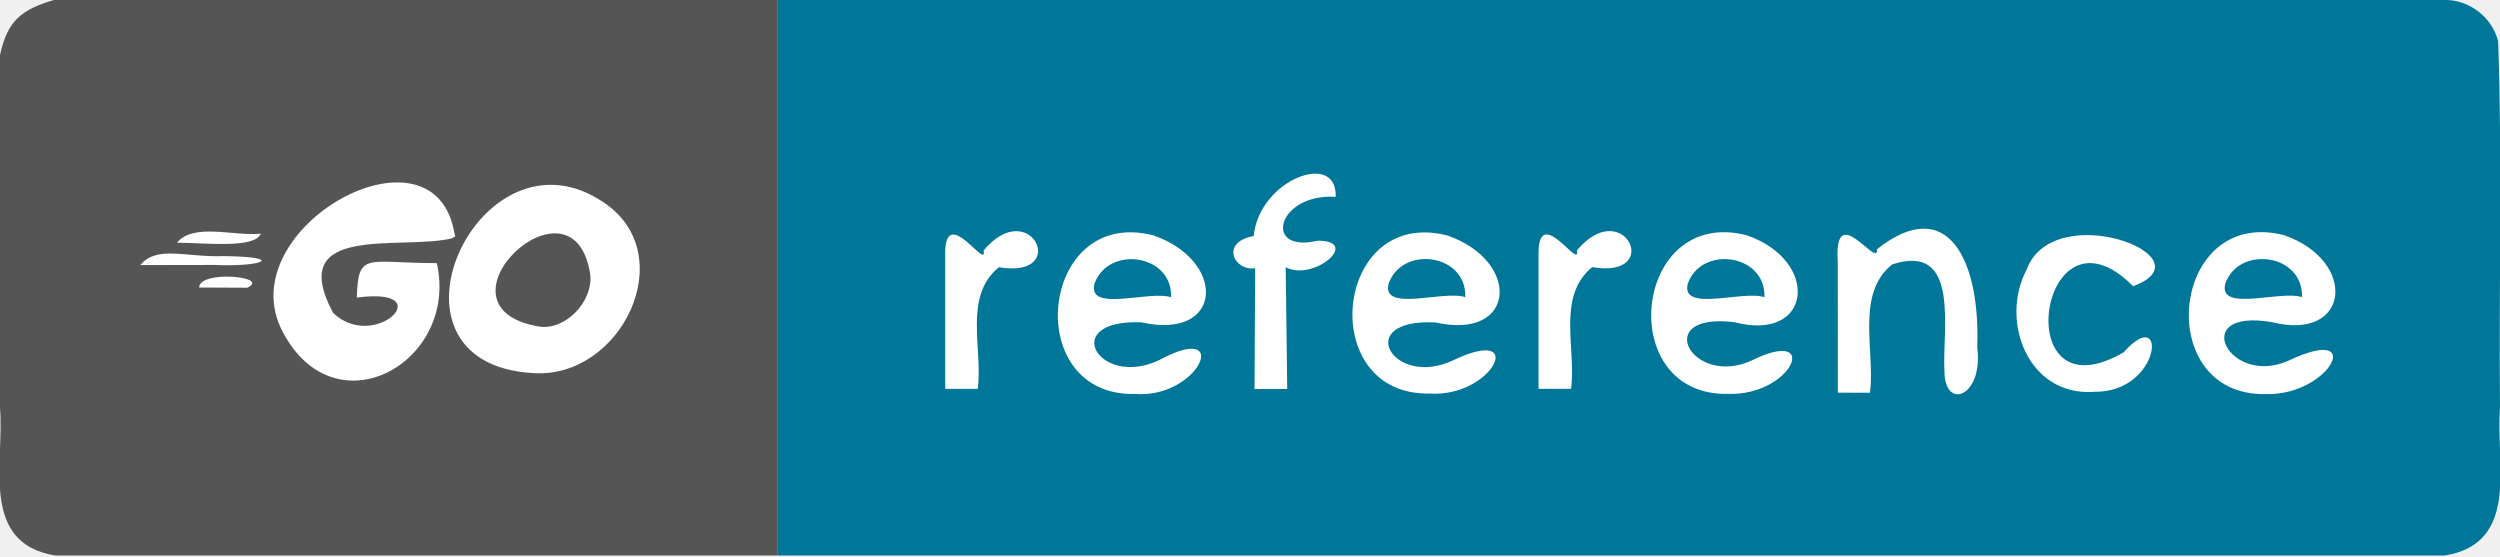
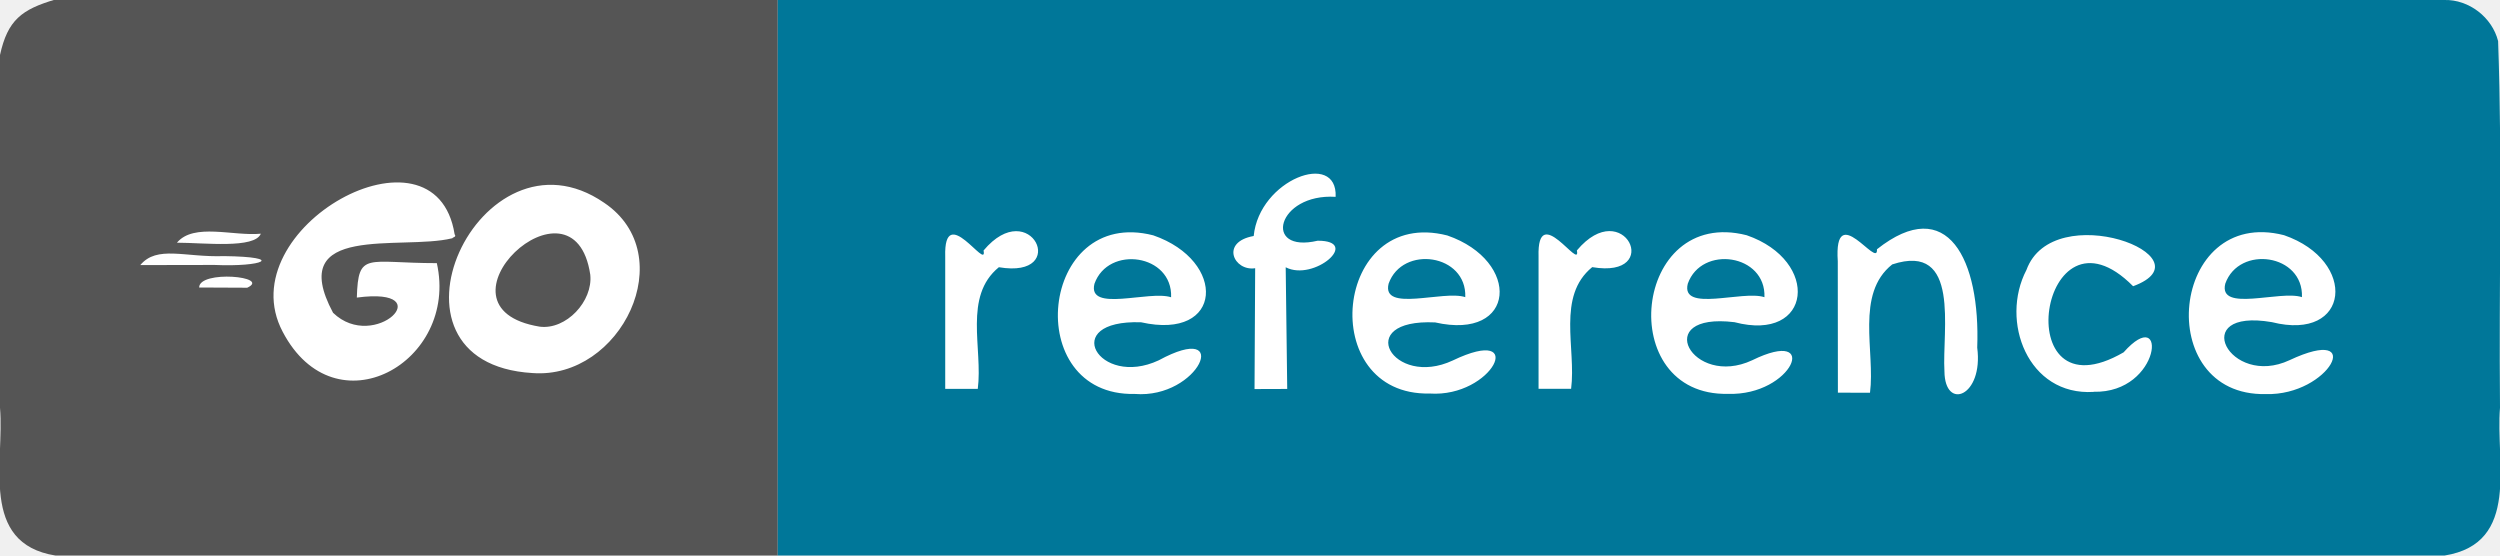
- <svg xmlns="http://www.w3.org/2000/svg">
+ <svg xmlns="http://www.w3.org/2000/svg" width="90" height="20">
  <path fill="#555" d="m2 0h26v20h-26c-2.76-.439-1.83-3.39-2-5.32v-12.7c.277-1.26.778-1.64 2-2z" />
  <path fill="#079" d="m88 0h-60v20h60c2.76-.439 1.83-3.39 2-5.32-.044-4.4.089-8.81-.068-13.2-.215-.857-1.05-1.5-1.93-1.48z" />
  <path fill="#fff" d="m35.2 14c.188-1.46-.528-3.33.759-4.38 2.59.437 1.14-2.62-.551-.602.154.781-1.44-1.81-1.38.222v4.76zm5.65.182c2.33.187 3.55-2.67.863-1.21-2.16 1.01-3.61-1.47-.635-1.37 2.97.669 3.1-2.21.439-3.13-4.1-1.05-4.78 5.8-.666 5.71zm1.31-3.48c-.782-.261-3.02.562-2.76-.485.496-1.4 2.82-1.07 2.76.485zm4.18 3.3-.055-4.38c1.02.526 2.73-.962 1.15-.956-1.99.469-1.47-1.71.648-1.58.073-1.68-2.75-.626-2.95 1.41-1.22.218-.708 1.28.053 1.16l-.023 4.35zm5.13.165c2.27.154 3.56-2.5.83-1.19-2.16 1.01-3.62-1.51-.635-1.37 2.93.664 3.1-2.21.439-3.13-4.1-1.05-4.75 5.78-.634 5.69zm1.28-3.47c-.782-.261-3.02.562-2.76-.485.496-1.4 2.82-1.07 2.76.485zm3.81 3.3c.188-1.46-.528-3.33.759-4.38 2.59.438 1.14-2.62-.551-.602.154.782-1.44-1.81-1.38.222v4.76zm5.65.182c2.33.076 3.36-2.43.869-1.21-2.16 1.01-3.67-1.74-.636-1.37 2.8.736 3.1-2.21.439-3.13-4.1-1.05-4.79 5.8-.672 5.71zm1.31-3.48c-.782-.261-3.02.562-2.76-.485.494-1.4 2.82-1.07 2.76.485zm3.8 3.44c.192-1.48-.536-3.56.8-4.62 2.48-.816 1.79 2.39 1.88 3.85.012 1.43 1.41.909 1.18-.855.118-3.15-1.06-5.56-3.61-3.54.055.742-1.56-1.83-1.41.432l.004 4.73zm8.05-.035c2.45.059 2.68-3.22 1.08-1.42-4.23 2.45-3.02-5.77.342-2.38 2.85-1.05-2.88-3.22-3.84-.586-.961 1.84.05 4.54 2.42 4.39zm6.2.083c2.3.065 3.64-2.53.852-1.22-2.16 1.01-3.68-1.89-.635-1.37 2.83.714 3.1-2.21.439-3.13-4.1-1.05-4.77 5.81-.656 5.72zm1.3-3.49c-.782-.261-3.02.562-2.76-.485.496-1.4 2.82-1.07 2.76.485zm-76.5-1.96c.606-.724 2.03-.227 3.02-.324-.22.547-2.02.327-3.02.324zm-1.32.806c.606-.722 1.6-.272 3.02-.323 2.22.029 1.4.396-.35.318-.89.001-1.78.005-2.67.005zm2.12.807c-.005-.636 2.61-.397 1.73.008-.575-.002-1.15-.007-1.73-.008zm9.1-1.77c-1.82.444-6.02-.572-4.28 2.68 1.5 1.45 3.91-.953.856-.547.05-1.68.343-1.24 2.88-1.24.8 3.57-3.66 6.08-5.55 2.47-1.97-3.73 5.5-7.86 6.19-3.51.076.105-.057.096-.088.149zm2.9 4.85c-6.01-.359-1.88-9.2 2.58-6.13 2.79 1.88.606 6.37-2.58 6.13zm2.08-3.54c-.588-3.97-6.04 1.18-1.82 1.87.951.122 1.92-.915 1.82-1.87z" />
</svg>
